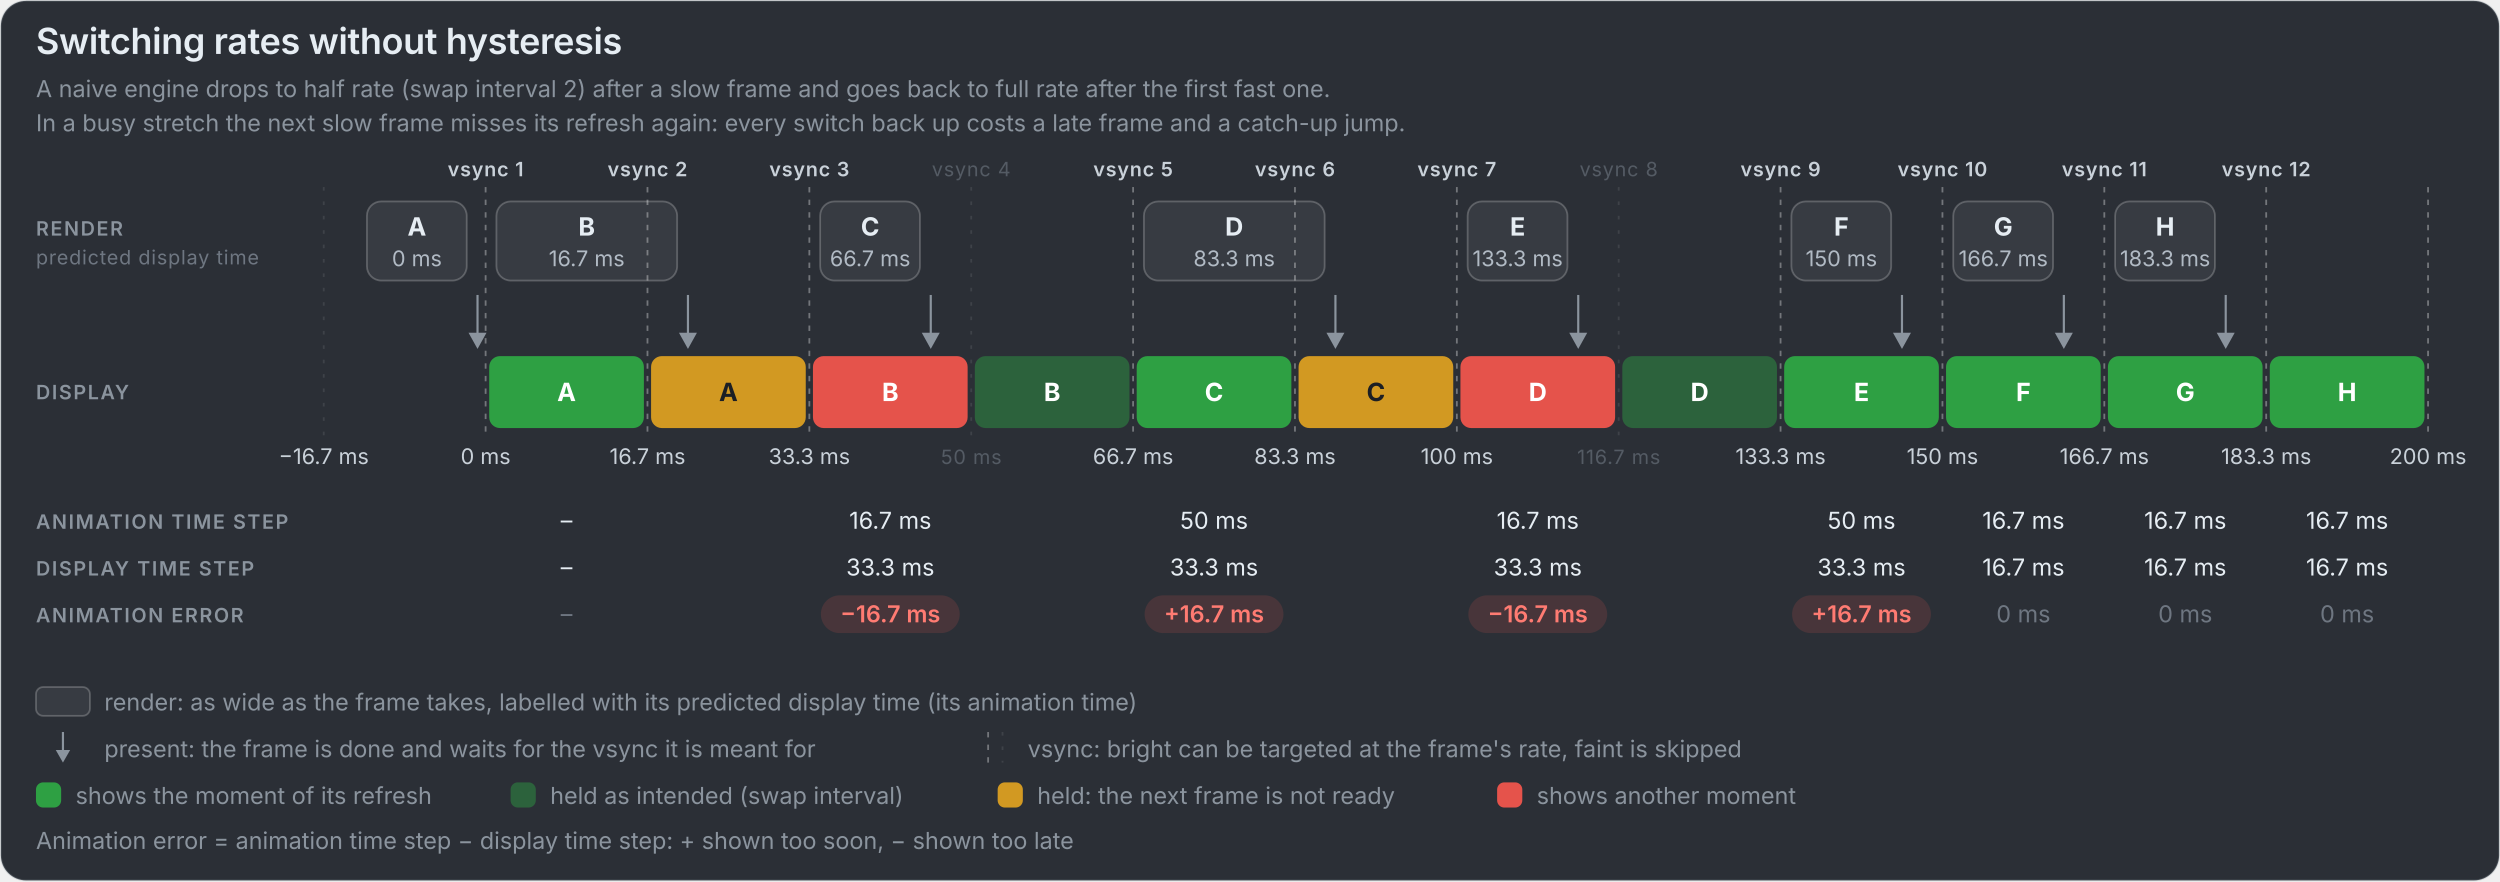
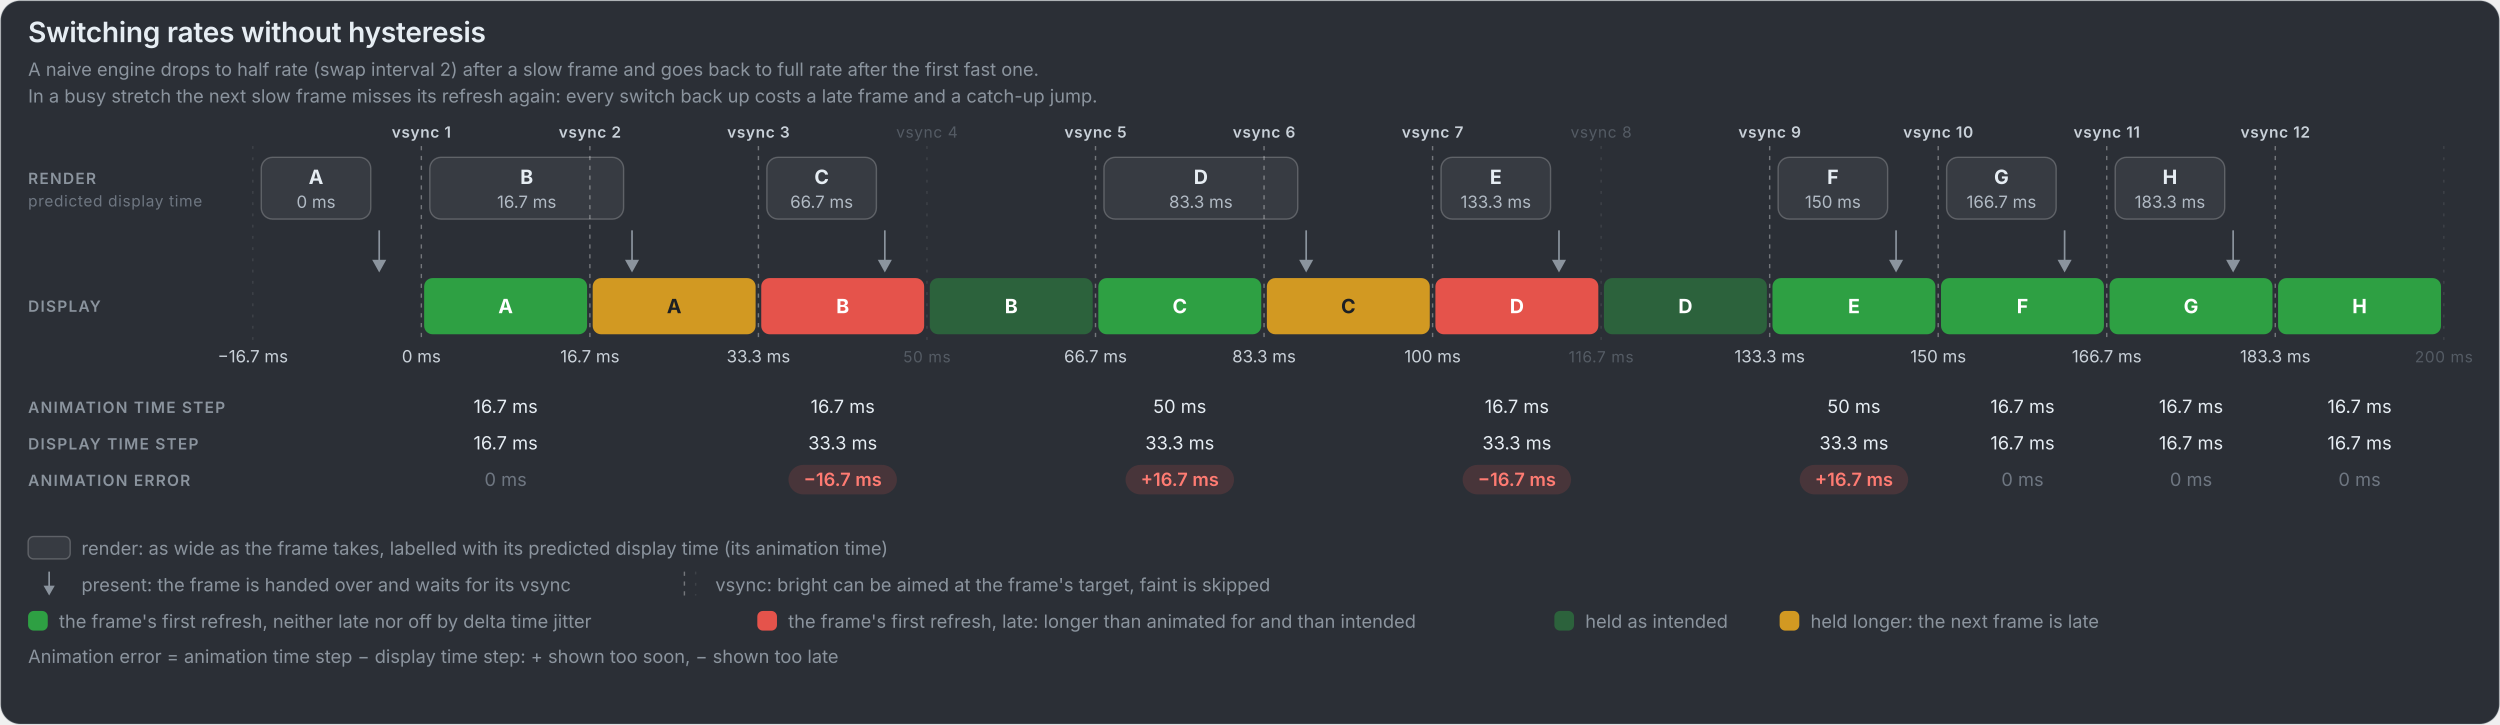
- <svg xmlns="http://www.w3.org/2000/svg" width="1390" height="490" viewBox="0 0 1390 490" role="img" aria-label="Switching rates without hysteresis">
+ <svg xmlns="http://www.w3.org/2000/svg" width="1780" height="516" viewBox="0 0 1780 516" role="img" aria-label="Switching rates without hysteresis">
  <style>
  text { font-family: "Segoe UI Variable Text", "Segoe UI", Inter, system-ui, -apple-system, "Helvetica Neue", Arial, sans-serif;
         font-size: 13px; fill: #e6edf3; font-variant-numeric: tabular-nums; }
  .card { fill: #1f242b; fill-opacity: 0.94; stroke: #8b949e; stroke-opacity: 0.25; stroke-width: 1; }
  .title { font-size: 20px; font-weight: 600; letter-spacing: -0.01em; }
  .sub { fill: #8b949e; }
  .label { font-size: 11px; font-weight: 600; letter-spacing: 0.08em; fill: #8b949e; }
  .vsync-n { font-size: 11px; fill: #6e7681; letter-spacing: 0.04em; }
  .axis { font-size: 12px; fill: #c9d1d9; }
  .vsync { stroke: #ffffff; stroke-opacity: 0.34; stroke-width: 1; stroke-dasharray: 3 4; }
  .vsync-skip { stroke: #ffffff; stroke-opacity: 0.09; stroke-width: 1; stroke-dasharray: 2 6; }
  .vsync-target { font-size: 11px; font-weight: 600; fill: #c9d1d9; letter-spacing: 0.04em; }
  .vsync-n-skip { font-size: 11px; fill: #545b64; letter-spacing: 0.04em; }
  .box { fill: #ffffff; fill-opacity: 0.06; stroke: #ffffff; stroke-opacity: 0.22; stroke-width: 1; }
  .frame { font-size: 14px; font-weight: 700; }
  .box-time { fill: #b1bac4; font-size: 12px; }
  .arrow { stroke: #8b949e; stroke-width: 1.2; }
  .arrowhead { fill: #8b949e; }
  .ok { fill: #2ea043; }
  .hold { fill: #2ea043; fill-opacity: 0.45; }
  .again { fill: #d29922; }
  .off { fill: #e5534b; }
+   .off-jitter { fill: #e3b341; }
  .cell-text { font-size: 14px; font-weight: 700; fill: #ffffff; }
  .dark-text { fill: #1c1f24; }
  .zero { fill: #6e7681; }
  .err { fill: #ff7b72; font-weight: 600; }
  .err-pill { fill: #e5534b; fill-opacity: 0.16; }
+   .err-jitter { fill: #e3b341; font-weight: 600; }
+   .err-pill-jitter { fill: #e3b341; fill-opacity: 0.16; }
  .neutral { fill: #3d444d; }
  .lane { font-size: 15px; font-weight: 600; }
  .same { fill: #7ee787; font-weight: 600; }
+ 
+   .tile { fill: #ffffff; fill-opacity: 0.05; stroke: #ffffff; stroke-opacity: 0.12; stroke-width: 1; }
+   .tile-value { font-size: 20px; font-weight: 600; }
+   .grid { stroke: #ffffff; stroke-opacity: 0.1; stroke-width: 1; }
+   .zero-line { stroke: #ffffff; stroke-opacity: 0.45; stroke-width: 1; }
+   .bar { fill: #e5534b; }
+   .display-line { stroke: #2ea043; stroke-width: 2; fill: none; }
+   .step-line { stroke: #58a6ff; stroke-width: 1.2; fill: none; stroke-linejoin: round; }
+   .strip-a { fill: #6e7681; }
+   .strip-b { fill: #adbac7; }
+   .average-line { stroke: #d29922; stroke-width: 1.5; stroke-dasharray: 6 4; }
+   .average-text { fill: #d29922; font-size: 12px; }
+ 
+   .band { fill: #ffffff; fill-opacity: 0.06; }
+   .error-refresh { stroke: #d29922; stroke-opacity: 0.8; stroke-width: 1; stroke-dasharray: 3 4; }
+   .error-refresh-text { font-size: 11px; fill: #d29922; letter-spacing: 0.04em; }
+   .held { stroke: #2ea043; stroke-width: 2.5; fill: none; }
+   .held-late { stroke: #e5534b; stroke-width: 2.5; fill: none; }
+   .bar-range { fill: #e5534b; fill-opacity: 0.3; }
+   .static-band { fill: #a371f7; fill-opacity: 0.14; }
+   .static-text { font-size: 11px; fill: #a371f7; letter-spacing: 0.04em; }
+   .strip-static-a { fill: #a371f7; fill-opacity: 0.55; }
+   .strip-static-b { fill: #a371f7; fill-opacity: 0.85; }
+   .held-older { stroke: #db61a2; stroke-width: 2.5; fill: none; }
+   .held-dropped { stroke: #f0883e; stroke-width: 2.5; fill: none; }
+   .held-unknown { stroke: #768390; stroke-width: 2.5; stroke-dasharray: 4 3; fill: none; }
+   .held-range-older { fill: #db61a2; fill-opacity: 0.3; }
+   .held-range-dropped { fill: #f0883e; fill-opacity: 0.3; }
+   .held-range-unknown { fill: #768390; fill-opacity: 0.3; }
+   .held-fill-older { fill: #db61a2; }
+   .held-fill-dropped { fill: #f0883e; }
+   .held-fill-unknown { fill: #768390; }
+   .strip-older { fill: #db61a2; }
+   .strip-dropped { fill: #f0883e; }
+   .key-pink { fill: #db61a2; }
+   .key-orange { fill: #f0883e; }
+   .key-unknown { fill: #768390; }
+   .key-faint { fill: #ffffff; fill-opacity: 0.3; }
+   .key-amber { fill: #d29922; }
+   .key-green { fill: #2ea043; }
+   .key-red { fill: #e5534b; }
+   .key-blue { fill: #58a6ff; }
+   .key-blue-faint { fill: #58a6ff; fill-opacity: 0.45; }
+   .key-violet-a { fill: #a371f7; fill-opacity: 0.55; }
+   .key-violet-b { fill: #a371f7; fill-opacity: 0.85; }
+   .key-grey { fill: #3d444d; }
+   .held-fill { fill: #2ea043; }
+   .held-fill-late { fill: #e5534b; }
+   .held-range { fill: #2ea043; fill-opacity: 0.3; }
+   .held-range-late { fill: #e5534b; fill-opacity: 0.3; }
+   .riser { stroke: #ffffff; stroke-opacity: 0.3; stroke-width: 1; fill: none; }
+   .late-line { stroke: #e5534b; stroke-width: 1.5; fill: none; stroke-linejoin: round; }
+   .late-line-adapted { stroke: #d29922; stroke-width: 1.5; fill: none; stroke-linejoin: round; }
+   .late-line-none { stroke: #2ea043; stroke-width: 1.5; fill: none; stroke-linejoin: round; }
+   .frametime { stroke: #58a6ff; stroke-width: 2.5; fill: none; }
+   .frametime-range { fill: #58a6ff; fill-opacity: 0.3; }
+   .step-range { fill: #58a6ff; fill-opacity: 0.25; }
+   .frametime-fill { fill: #58a6ff; }
+   .cpu-busy { fill: #58a6ff; fill-opacity: 0.22; }
+   .strip-late { fill: #e5534b; }
+   .bar-jitter { fill: #e3b341; }
+   .bar-range-jitter { fill: #e3b341; fill-opacity: 0.3; }
+   .strip-jitter { fill: #e3b341; }
+   .key-jitter { fill: #e3b341; }
+   .hist-bar { fill: #58a6ff; }
+   .curve { stroke: #58a6ff; stroke-width: 2; fill: none; stroke-linejoin: round; }
+   .clip-mark { fill: #e5534b; }
+   .clip-text { font-size: 11px; fill: #e6edf3; }
+   .warn { fill: #d29922; }
+   .event-track { fill: #ffffff; fill-opacity: 0.05; }
+   .event-dropped { fill: #f0883e; }
+   .event-older { fill: #db61a2; }
+   .event-torn { fill: #39c5cf; }
+   .event-gap { fill: #768390; }
+   .event-undecoded { fill: #545d68; }
+   .key-cyan { fill: #39c5cf; }
+   .key-undecoded { fill: #545d68; }
+   .ref-target { stroke: #adbac7; stroke-width: 1.5; stroke-dasharray: 5 4; fill: none; }
+   .ref-preferred { stroke: #d29922; stroke-width: 1.5; stroke-dasharray: 5 4; fill: none; }
+   .key-light { fill: #adbac7; }
</style>
-   <rect class="card" x="0.5" y="0.5" width="1389" height="489" rx="14" />
+   <rect class="card" x="0.5" y="0.5" width="1779" height="515" rx="14" />
  <text x="20.0" y="30.0" text-anchor="start" class="title">Switching rates without hysteresis</text>
  <text x="20.0" y="54.0" text-anchor="start" class="sub">A naive engine drops to half rate (swap interval 2) after a slow frame and goes back to full rate after the first fast one.</text>
  <text x="20.0" y="73.0" text-anchor="start" class="sub">In a busy stretch the next slow frame misses its refresh again: every switch back up costs a late frame and a catch-up jump.</text>
-   <line class="vsync-skip" x1="180.0" y1="104" x2="180.0" y2="243" />
-   <text x="180.0" y="258.0" text-anchor="middle" class="axis">−16.7 ms</text>
-   <line class="vsync" x1="270.0" y1="104" x2="270.0" y2="243" />
-   <text x="270.0" y="258.0" text-anchor="middle" class="axis">0 ms</text>
-   <text x="270.0" y="98.0" text-anchor="middle" class="vsync-target">vsync 1</text>
-   <line class="vsync" x1="360.0" y1="104" x2="360.0" y2="243" />
-   <text x="360.0" y="258.0" text-anchor="middle" class="axis">16.7 ms</text>
-   <text x="360.0" y="98.0" text-anchor="middle" class="vsync-target">vsync 2</text>
-   <line class="vsync" x1="450.0" y1="104" x2="450.0" y2="243" />
-   <text x="450.0" y="258.0" text-anchor="middle" class="axis">33.3 ms</text>
-   <text x="450.0" y="98.0" text-anchor="middle" class="vsync-target">vsync 3</text>
-   <line class="vsync-skip" x1="540.0" y1="104" x2="540.0" y2="243" />
-   <text x="540.0" y="258.0" text-anchor="middle" class="vsync-n-skip">50 ms</text>
-   <text x="540.0" y="98.0" text-anchor="middle" class="vsync-n-skip">vsync 4</text>
-   <line class="vsync" x1="630.0" y1="104" x2="630.0" y2="243" />
-   <text x="630.0" y="258.0" text-anchor="middle" class="axis">66.7 ms</text>
-   <text x="630.0" y="98.0" text-anchor="middle" class="vsync-target">vsync 5</text>
-   <line class="vsync" x1="720.0" y1="104" x2="720.0" y2="243" />
-   <text x="720.0" y="258.0" text-anchor="middle" class="axis">83.3 ms</text>
-   <text x="720.0" y="98.0" text-anchor="middle" class="vsync-target">vsync 6</text>
-   <line class="vsync" x1="810.0" y1="104" x2="810.0" y2="243" />
-   <text x="810.0" y="258.0" text-anchor="middle" class="axis">100 ms</text>
-   <text x="810.0" y="98.0" text-anchor="middle" class="vsync-target">vsync 7</text>
-   <line class="vsync-skip" x1="900.0" y1="104" x2="900.0" y2="243" />
-   <text x="900.0" y="258.0" text-anchor="middle" class="vsync-n-skip">116.7 ms</text>
-   <text x="900.0" y="98.0" text-anchor="middle" class="vsync-n-skip">vsync 8</text>
-   <line class="vsync" x1="990.0" y1="104" x2="990.0" y2="243" />
-   <text x="990.0" y="258.0" text-anchor="middle" class="axis">133.3 ms</text>
-   <text x="990.0" y="98.0" text-anchor="middle" class="vsync-target">vsync 9</text>
-   <line class="vsync" x1="1080.0" y1="104" x2="1080.0" y2="243" />
-   <text x="1080.0" y="258.0" text-anchor="middle" class="axis">150 ms</text>
-   <text x="1080.0" y="98.0" text-anchor="middle" class="vsync-target">vsync 10</text>
-   <line class="vsync" x1="1170.0" y1="104" x2="1170.0" y2="243" />
-   <text x="1170.0" y="258.0" text-anchor="middle" class="axis">166.7 ms</text>
-   <text x="1170.0" y="98.0" text-anchor="middle" class="vsync-target">vsync 11</text>
-   <line class="vsync" x1="1260.0" y1="104" x2="1260.0" y2="243" />
-   <text x="1260.0" y="258.0" text-anchor="middle" class="axis">183.3 ms</text>
-   <text x="1260.0" y="98.0" text-anchor="middle" class="vsync-target">vsync 12</text>
-   <line class="vsync" x1="1350.0" y1="104" x2="1350.0" y2="243" />
-   <text x="1350.0" y="258.0" text-anchor="middle" class="axis">200 ms</text>
-   <text x="20.0" y="131.0" text-anchor="start" class="label">RENDER</text>
-   <text x="20.0" y="147.0" text-anchor="start" class="vsync-n">predicted display time</text>
-   <text x="20.0" y="222.0" text-anchor="start" class="label">DISPLAY</text>
-   <text x="20.0" y="294.0" text-anchor="start" class="label">ANIMATION TIME STEP</text>
-   <text x="20.0" y="320.0" text-anchor="start" class="label">DISPLAY TIME STEP</text>
-   <text x="20.0" y="346.0" text-anchor="start" class="label">ANIMATION ERROR</text>
-   <rect class="box" x="204.0" y="112" width="55.5" height="44" rx="8" />
-   <text x="231.8" y="131.0" text-anchor="middle" class="frame">A</text>
-   <text x="231.8" y="148.0" text-anchor="middle" class="box-time">0 ms</text>
-   <line class="arrow" x1="265.5" y1="164" x2="265.5" y2="186" />
-   <path class="arrowhead" d="M260.5,185 L270.5,185 L265.5,194 z" />
-   <rect class="box" x="276.0" y="112" width="100.5" height="44" rx="8" />
-   <text x="326.2" y="131.0" text-anchor="middle" class="frame">B</text>
-   <text x="326.2" y="148.0" text-anchor="middle" class="box-time">16.7 ms</text>
-   <line class="arrow" x1="382.5" y1="164" x2="382.5" y2="186" />
-   <path class="arrowhead" d="M377.5,185 L387.5,185 L382.5,194 z" />
-   <rect class="box" x="456.0" y="112" width="55.5" height="44" rx="8" />
-   <text x="483.8" y="131.0" text-anchor="middle" class="frame">C</text>
-   <text x="483.8" y="148.0" text-anchor="middle" class="box-time">66.7 ms</text>
-   <line class="arrow" x1="517.5" y1="164" x2="517.5" y2="186" />
-   <path class="arrowhead" d="M512.5,185 L522.5,185 L517.5,194 z" />
-   <rect class="box" x="636.0" y="112" width="100.5" height="44" rx="8" />
-   <text x="686.2" y="131.0" text-anchor="middle" class="frame">D</text>
-   <text x="686.2" y="148.0" text-anchor="middle" class="box-time">83.3 ms</text>
-   <line class="arrow" x1="742.5" y1="164" x2="742.5" y2="186" />
-   <path class="arrowhead" d="M737.5,185 L747.5,185 L742.5,194 z" />
-   <rect class="box" x="816.0" y="112" width="55.5" height="44" rx="8" />
-   <text x="843.8" y="131.0" text-anchor="middle" class="frame">E</text>
-   <text x="843.8" y="148.0" text-anchor="middle" class="box-time">133.3 ms</text>
-   <line class="arrow" x1="877.5" y1="164" x2="877.5" y2="186" />
-   <path class="arrowhead" d="M872.5,185 L882.5,185 L877.5,194 z" />
-   <rect class="box" x="996.0" y="112" width="55.5" height="44" rx="8" />
-   <text x="1023.8" y="131.0" text-anchor="middle" class="frame">F</text>
-   <text x="1023.8" y="148.0" text-anchor="middle" class="box-time">150 ms</text>
-   <line class="arrow" x1="1057.5" y1="164" x2="1057.5" y2="186" />
-   <path class="arrowhead" d="M1052.5,185 L1062.5,185 L1057.5,194 z" />
-   <rect class="box" x="1086.0" y="112" width="55.5" height="44" rx="8" />
-   <text x="1113.8" y="131.0" text-anchor="middle" class="frame">G</text>
-   <text x="1113.8" y="148.0" text-anchor="middle" class="box-time">166.7 ms</text>
-   <line class="arrow" x1="1147.5" y1="164" x2="1147.5" y2="186" />
-   <path class="arrowhead" d="M1142.5,185 L1152.5,185 L1147.5,194 z" />
-   <rect class="box" x="1176.0" y="112" width="55.5" height="44" rx="8" />
-   <text x="1203.8" y="131.0" text-anchor="middle" class="frame">H</text>
-   <text x="1203.8" y="148.0" text-anchor="middle" class="box-time">183.3 ms</text>
-   <line class="arrow" x1="1237.5" y1="164" x2="1237.5" y2="186" />
-   <path class="arrowhead" d="M1232.5,185 L1242.5,185 L1237.5,194 z" />
-   <rect class="ok" x="272.0" y="198" width="86.0" height="40" rx="6" />
-   <text x="315.0" y="223.0" text-anchor="middle" class="cell-text">A</text>
-   <text x="315.0" y="294.0" text-anchor="middle">–</text>
-   <text x="315.0" y="320.0" text-anchor="middle">–</text>
-   <text x="315.0" y="346.0" text-anchor="middle" class="zero">–</text>
-   <rect class="again" x="362.0" y="198" width="86.0" height="40" rx="6" />
-   <text x="405.0" y="223.0" text-anchor="middle" class="cell-text dark-text">A</text>
-   <rect class="off" x="452.0" y="198" width="86.0" height="40" rx="6" />
-   <text x="495.0" y="223.0" text-anchor="middle" class="cell-text">B</text>
-   <text x="495.0" y="294.0" text-anchor="middle">16.7 ms</text>
-   <text x="495.0" y="320.0" text-anchor="middle">33.3 ms</text>
-   <rect class="err-pill" x="456.4" y="331" width="77.2" height="21" rx="10.5" />
-   <text x="495.0" y="346.0" text-anchor="middle" class="err">−16.7 ms</text>
-   <rect class="hold" x="542.0" y="198" width="86.0" height="40" rx="6" />
-   <text x="585.0" y="223.0" text-anchor="middle" class="cell-text">B</text>
-   <rect class="ok" x="632.0" y="198" width="86.0" height="40" rx="6" />
-   <text x="675.0" y="223.0" text-anchor="middle" class="cell-text">C</text>
-   <text x="675.0" y="294.0" text-anchor="middle">50 ms</text>
-   <text x="675.0" y="320.0" text-anchor="middle">33.3 ms</text>
-   <rect class="err-pill" x="636.4" y="331" width="77.2" height="21" rx="10.5" />
-   <text x="675.0" y="346.0" text-anchor="middle" class="err">+16.7 ms</text>
-   <rect class="again" x="722.0" y="198" width="86.0" height="40" rx="6" />
-   <text x="765.0" y="223.0" text-anchor="middle" class="cell-text dark-text">C</text>
-   <rect class="off" x="812.0" y="198" width="86.0" height="40" rx="6" />
-   <text x="855.0" y="223.0" text-anchor="middle" class="cell-text">D</text>
-   <text x="855.0" y="294.0" text-anchor="middle">16.7 ms</text>
-   <text x="855.0" y="320.0" text-anchor="middle">33.3 ms</text>
-   <rect class="err-pill" x="816.4" y="331" width="77.2" height="21" rx="10.5" />
-   <text x="855.0" y="346.0" text-anchor="middle" class="err">−16.7 ms</text>
-   <rect class="hold" x="902.0" y="198" width="86.0" height="40" rx="6" />
-   <text x="945.0" y="223.0" text-anchor="middle" class="cell-text">D</text>
-   <rect class="ok" x="992.0" y="198" width="86.0" height="40" rx="6" />
-   <text x="1035.0" y="223.0" text-anchor="middle" class="cell-text">E</text>
-   <text x="1035.0" y="294.0" text-anchor="middle">50 ms</text>
-   <text x="1035.0" y="320.0" text-anchor="middle">33.3 ms</text>
-   <rect class="err-pill" x="996.4" y="331" width="77.2" height="21" rx="10.5" />
-   <text x="1035.0" y="346.0" text-anchor="middle" class="err">+16.7 ms</text>
-   <rect class="ok" x="1082.0" y="198" width="86.0" height="40" rx="6" />
-   <text x="1125.0" y="223.0" text-anchor="middle" class="cell-text">F</text>
-   <text x="1125.0" y="294.0" text-anchor="middle">16.7 ms</text>
-   <text x="1125.0" y="320.0" text-anchor="middle">16.7 ms</text>
-   <text x="1125.0" y="346.0" text-anchor="middle" class="zero">0 ms</text>
-   <rect class="ok" x="1172.0" y="198" width="86.0" height="40" rx="6" />
-   <text x="1215.0" y="223.0" text-anchor="middle" class="cell-text">G</text>
-   <text x="1215.0" y="294.0" text-anchor="middle">16.7 ms</text>
-   <text x="1215.0" y="320.0" text-anchor="middle">16.7 ms</text>
-   <text x="1215.0" y="346.0" text-anchor="middle" class="zero">0 ms</text>
-   <rect class="ok" x="1262.0" y="198" width="86.0" height="40" rx="6" />
-   <text x="1305.0" y="223.0" text-anchor="middle" class="cell-text">H</text>
-   <text x="1305.0" y="294.0" text-anchor="middle">16.7 ms</text>
-   <text x="1305.0" y="320.0" text-anchor="middle">16.7 ms</text>
-   <text x="1305.0" y="346.0" text-anchor="middle" class="zero">0 ms</text>
-   <rect class="box" x="20" y="382" width="30" height="16" rx="4" />
-   <text x="58.0" y="395.0" text-anchor="start" class="sub">render: as wide as the frame takes, labelled with its predicted display time (its animation time)</text>
-   <line class="arrow" x1="35.0" y1="407" x2="35.0" y2="418" />
-   <path class="arrowhead" d="M31.0,417 L39.0,417 L35.0,424 z" />
-   <text x="58.0" y="421.0" text-anchor="start" class="sub">present: the frame is done and waits for the vsync it is meant for</text>
-   <line class="vsync" x1="549.4" y1="407" x2="549.4" y2="424" />
-   <line class="vsync-skip" x1="557.4" y1="407" x2="557.4" y2="424" />
-   <text x="571.4" y="421.0" text-anchor="start" class="sub">vsync: bright can be targeted at the frame's rate, faint is skipped</text>
-   <rect class="ok" x="20.0" y="435" width="14" height="14" rx="4" />
-   <text x="42.0" y="447.0" text-anchor="start" class="sub">shows the moment of its refresh</text>
-   <rect class="hold" x="283.9" y="435" width="14" height="14" rx="4" />
-   <text x="305.9" y="447.0" text-anchor="start" class="sub">held as intended (swap interval)</text>
-   <rect class="again" x="554.7" y="435" width="14" height="14" rx="4" />
-   <text x="576.7" y="447.0" text-anchor="start" class="sub">held: the next frame is not ready</text>
-   <rect class="off" x="832.4" y="435" width="14" height="14" rx="4" />
-   <text x="854.4" y="447.0" text-anchor="start" class="sub">shows another moment</text>
-   <text x="20.0" y="472.0" text-anchor="start" class="sub">Animation error = animation time step − display time step: + shown too soon, − shown too late</text>
+   <g transform="translate(0 0)">
+     <line class="vsync-skip" x1="180.0" y1="104" x2="180.0" y2="243.0" />
+     <text x="180.0" y="258.0" text-anchor="middle" class="axis">−16.7 ms</text>
+     <line class="vsync" x1="300.0" y1="104" x2="300.0" y2="243.0" />
+     <text x="300.0" y="258.0" text-anchor="middle" class="axis">0 ms</text>
+     <text x="300.0" y="98.0" text-anchor="middle" class="vsync-target">vsync 1</text>
+     <line class="vsync" x1="420.0" y1="104" x2="420.0" y2="243.0" />
+     <text x="420.0" y="258.0" text-anchor="middle" class="axis">16.7 ms</text>
+     <text x="420.0" y="98.0" text-anchor="middle" class="vsync-target">vsync 2</text>
+     <line class="vsync" x1="540.0" y1="104" x2="540.0" y2="243.0" />
+     <text x="540.0" y="258.0" text-anchor="middle" class="axis">33.3 ms</text>
+     <text x="540.0" y="98.0" text-anchor="middle" class="vsync-target">vsync 3</text>
+     <line class="vsync-skip" x1="660.0" y1="104" x2="660.0" y2="243.0" />
+     <text x="660.0" y="258.0" text-anchor="middle" class="vsync-n-skip">50 ms</text>
+     <text x="660.0" y="98.0" text-anchor="middle" class="vsync-n-skip">vsync 4</text>
+     <line class="vsync" x1="780.0" y1="104" x2="780.0" y2="243.0" />
+     <text x="780.0" y="258.0" text-anchor="middle" class="axis">66.7 ms</text>
+     <text x="780.0" y="98.0" text-anchor="middle" class="vsync-target">vsync 5</text>
+     <line class="vsync" x1="900.0" y1="104" x2="900.0" y2="243.0" />
+     <text x="900.0" y="258.0" text-anchor="middle" class="axis">83.3 ms</text>
+     <text x="900.0" y="98.0" text-anchor="middle" class="vsync-target">vsync 6</text>
+     <line class="vsync" x1="1020.0" y1="104" x2="1020.0" y2="243.0" />
+     <text x="1020.0" y="258.0" text-anchor="middle" class="axis">100 ms</text>
+     <text x="1020.0" y="98.0" text-anchor="middle" class="vsync-target">vsync 7</text>
+     <line class="vsync-skip" x1="1140.0" y1="104" x2="1140.0" y2="243.0" />
+     <text x="1140.0" y="258.0" text-anchor="middle" class="vsync-n-skip">116.7 ms</text>
+     <text x="1140.0" y="98.0" text-anchor="middle" class="vsync-n-skip">vsync 8</text>
+     <line class="vsync" x1="1260.0" y1="104" x2="1260.0" y2="243.0" />
+     <text x="1260.0" y="258.0" text-anchor="middle" class="axis">133.3 ms</text>
+     <text x="1260.0" y="98.0" text-anchor="middle" class="vsync-target">vsync 9</text>
+     <line class="vsync" x1="1380.0" y1="104" x2="1380.0" y2="243.0" />
+     <text x="1380.0" y="258.0" text-anchor="middle" class="axis">150 ms</text>
+     <text x="1380.0" y="98.0" text-anchor="middle" class="vsync-target">vsync 10</text>
+     <line class="vsync" x1="1500.0" y1="104" x2="1500.0" y2="243.0" />
+     <text x="1500.0" y="258.0" text-anchor="middle" class="axis">166.7 ms</text>
+     <text x="1500.0" y="98.0" text-anchor="middle" class="vsync-target">vsync 11</text>
+     <line class="vsync" x1="1620.0" y1="104" x2="1620.0" y2="243.0" />
+     <text x="1620.0" y="258.0" text-anchor="middle" class="axis">183.3 ms</text>
+     <text x="1620.0" y="98.0" text-anchor="middle" class="vsync-target">vsync 12</text>
+     <line class="vsync-skip" x1="1740.0" y1="104" x2="1740.0" y2="243.0" />
+     <text x="1740.0" y="258.0" text-anchor="middle" class="vsync-n-skip">200 ms</text>
+     <text x="20.0" y="131.0" text-anchor="start" class="label">RENDER</text>
+     <text x="20.0" y="147.0" text-anchor="start" class="vsync-n">predicted display time</text>
+     <text x="20.0" y="222.0" text-anchor="start" class="label">DISPLAY</text>
+     <text x="20.0" y="294.0" text-anchor="start" class="label">ANIMATION TIME STEP</text>
+     <text x="20.0" y="320.0" text-anchor="start" class="label">DISPLAY TIME STEP</text>
+     <text x="20.0" y="346.0" text-anchor="start" class="label">ANIMATION ERROR</text>
+     <rect class="box" x="186.0" y="112.0" width="78.0" height="44" rx="8" />
+     <text x="225.0" y="131.0" text-anchor="middle" class="frame">A</text>
+     <text x="225.0" y="148.0" text-anchor="middle" class="box-time">0 ms</text>
+     <line class="arrow" x1="270.0" y1="164.0" x2="270.0" y2="186.0" />
+     <path class="arrowhead" d="M265.0,185.0 L275.0,185.0 L270.0,194.0 z" />
+     <rect class="box" x="306.0" y="112.0" width="138.0" height="44" rx="8" />
+     <text x="375.0" y="131.0" text-anchor="middle" class="frame">B</text>
+     <text x="375.0" y="148.0" text-anchor="middle" class="box-time">16.7 ms</text>
+     <line class="arrow" x1="450.0" y1="164.0" x2="450.0" y2="186.0" />
+     <path class="arrowhead" d="M445.0,185.0 L455.0,185.0 L450.0,194.0 z" />
+     <rect class="box" x="546.0" y="112.0" width="78.0" height="44" rx="8" />
+     <text x="585.0" y="131.0" text-anchor="middle" class="frame">C</text>
+     <text x="585.0" y="148.0" text-anchor="middle" class="box-time">66.7 ms</text>
+     <line class="arrow" x1="630.0" y1="164.0" x2="630.0" y2="186.0" />
+     <path class="arrowhead" d="M625.0,185.0 L635.0,185.0 L630.0,194.0 z" />
+     <rect class="box" x="786.0" y="112.0" width="138.0" height="44" rx="8" />
+     <text x="855.0" y="131.0" text-anchor="middle" class="frame">D</text>
+     <text x="855.0" y="148.0" text-anchor="middle" class="box-time">83.3 ms</text>
+     <line class="arrow" x1="930.0" y1="164.0" x2="930.0" y2="186.0" />
+     <path class="arrowhead" d="M925.0,185.0 L935.0,185.0 L930.0,194.0 z" />
+     <rect class="box" x="1026.0" y="112.0" width="78.0" height="44" rx="8" />
+     <text x="1065.0" y="131.0" text-anchor="middle" class="frame">E</text>
+     <text x="1065.0" y="148.0" text-anchor="middle" class="box-time">133.3 ms</text>
+     <line class="arrow" x1="1110.0" y1="164.0" x2="1110.0" y2="186.0" />
+     <path class="arrowhead" d="M1105.0,185.0 L1115.0,185.0 L1110.0,194.0 z" />
+     <rect class="box" x="1266.0" y="112.0" width="78.0" height="44" rx="8" />
+     <text x="1305.0" y="131.0" text-anchor="middle" class="frame">F</text>
+     <text x="1305.0" y="148.0" text-anchor="middle" class="box-time">150 ms</text>
+     <line class="arrow" x1="1350.0" y1="164.0" x2="1350.0" y2="186.0" />
+     <path class="arrowhead" d="M1345.0,185.0 L1355.0,185.0 L1350.0,194.0 z" />
+     <rect class="box" x="1386.0" y="112.0" width="78.0" height="44" rx="8" />
+     <text x="1425.0" y="131.0" text-anchor="middle" class="frame">G</text>
+     <text x="1425.0" y="148.0" text-anchor="middle" class="box-time">166.7 ms</text>
+     <line class="arrow" x1="1470.0" y1="164.0" x2="1470.0" y2="186.0" />
+     <path class="arrowhead" d="M1465.0,185.0 L1475.0,185.0 L1470.0,194.0 z" />
+     <rect class="box" x="1506.0" y="112.0" width="78.0" height="44" rx="8" />
+     <text x="1545.0" y="131.0" text-anchor="middle" class="frame">H</text>
+     <text x="1545.0" y="148.0" text-anchor="middle" class="box-time">183.3 ms</text>
+     <line class="arrow" x1="1590.0" y1="164.0" x2="1590.0" y2="186.0" />
+     <path class="arrowhead" d="M1585.0,185.0 L1595.0,185.0 L1590.0,194.0 z" />
+     <rect class="ok" x="302.0" y="198.0" width="116.0" height="40" rx="6" />
+     <text x="360.0" y="223.0" text-anchor="middle" class="cell-text">A</text>
+     <rect class="again" x="422.0" y="198.0" width="116.0" height="40" rx="6" />
+     <text x="480.0" y="223.0" text-anchor="middle" class="cell-text dark-text">A</text>
+     <text x="360.0" y="294.0" text-anchor="middle">16.7 ms</text>
+     <text x="360.0" y="320.0" text-anchor="middle">16.7 ms</text>
+     <text x="360.0" y="346.0" text-anchor="middle" class="zero">0 ms</text>
+     <rect class="off" x="542.0" y="198.0" width="116.0" height="40" rx="6" />
+     <text x="600.0" y="223.0" text-anchor="middle" class="cell-text">B</text>
+     <rect class="hold" x="662.0" y="198.0" width="116.0" height="40" rx="6" />
+     <text x="720.0" y="223.0" text-anchor="middle" class="cell-text">B</text>
+     <text x="600.0" y="294.0" text-anchor="middle">16.7 ms</text>
+     <text x="600.0" y="320.0" text-anchor="middle">33.3 ms</text>
+     <rect class="err-pill" x="561.4" y="331.0" width="77.2" height="21" rx="10.5" />
+     <text x="600.0" y="346.0" text-anchor="middle" class="err">−16.7 ms</text>
+     <rect class="ok" x="782.0" y="198.0" width="116.0" height="40" rx="6" />
+     <text x="840.0" y="223.0" text-anchor="middle" class="cell-text">C</text>
+     <rect class="again" x="902.0" y="198.0" width="116.0" height="40" rx="6" />
+     <text x="960.0" y="223.0" text-anchor="middle" class="cell-text dark-text">C</text>
+     <text x="840.0" y="294.0" text-anchor="middle">50 ms</text>
+     <text x="840.0" y="320.0" text-anchor="middle">33.3 ms</text>
+     <rect class="err-pill" x="801.4" y="331.0" width="77.2" height="21" rx="10.5" />
+     <text x="840.0" y="346.0" text-anchor="middle" class="err">+16.7 ms</text>
+     <rect class="off" x="1022.0" y="198.0" width="116.0" height="40" rx="6" />
+     <text x="1080.0" y="223.0" text-anchor="middle" class="cell-text">D</text>
+     <rect class="hold" x="1142.0" y="198.0" width="116.0" height="40" rx="6" />
+     <text x="1200.0" y="223.0" text-anchor="middle" class="cell-text">D</text>
+     <text x="1080.0" y="294.0" text-anchor="middle">16.7 ms</text>
+     <text x="1080.0" y="320.0" text-anchor="middle">33.3 ms</text>
+     <rect class="err-pill" x="1041.4" y="331.0" width="77.2" height="21" rx="10.5" />
+     <text x="1080.0" y="346.0" text-anchor="middle" class="err">−16.7 ms</text>
+     <rect class="ok" x="1262.0" y="198.0" width="116.0" height="40" rx="6" />
+     <text x="1320.0" y="223.0" text-anchor="middle" class="cell-text">E</text>
+     <text x="1320.0" y="294.0" text-anchor="middle">50 ms</text>
+     <text x="1320.0" y="320.0" text-anchor="middle">33.3 ms</text>
+     <rect class="err-pill" x="1281.4" y="331.0" width="77.2" height="21" rx="10.5" />
+     <text x="1320.0" y="346.0" text-anchor="middle" class="err">+16.7 ms</text>
+     <rect class="ok" x="1382.0" y="198.0" width="116.0" height="40" rx="6" />
+     <text x="1440.0" y="223.0" text-anchor="middle" class="cell-text">F</text>
+     <text x="1440.0" y="294.0" text-anchor="middle">16.7 ms</text>
+     <text x="1440.0" y="320.0" text-anchor="middle">16.7 ms</text>
+     <text x="1440.0" y="346.0" text-anchor="middle" class="zero">0 ms</text>
+     <rect class="ok" x="1502.0" y="198.0" width="116.0" height="40" rx="6" />
+     <text x="1560.0" y="223.0" text-anchor="middle" class="cell-text">G</text>
+     <text x="1560.0" y="294.0" text-anchor="middle">16.7 ms</text>
+     <text x="1560.0" y="320.0" text-anchor="middle">16.7 ms</text>
+     <text x="1560.0" y="346.0" text-anchor="middle" class="zero">0 ms</text>
+     <rect class="ok" x="1622.0" y="198.0" width="116.0" height="40" rx="6" />
+     <text x="1680.0" y="223.0" text-anchor="middle" class="cell-text">H</text>
+     <text x="1680.0" y="294.0" text-anchor="middle">16.7 ms</text>
+     <text x="1680.0" y="320.0" text-anchor="middle">16.7 ms</text>
+     <text x="1680.0" y="346.0" text-anchor="middle" class="zero">0 ms</text>
+     <rect class="box" x="20" y="382.0" width="30" height="16" rx="4" />
+     <text x="58.0" y="395.0" text-anchor="start" class="sub">render: as wide as the frame takes, labelled with its predicted display time (its animation time)</text>
+     <line class="arrow" x1="35.0" y1="407.0" x2="35.0" y2="418.0" />
+     <path class="arrowhead" d="M31.0,417.0 L39.0,417.0 L35.0,424.0 z" />
+     <text x="58.0" y="421.0" text-anchor="start" class="sub">present: the frame is handed over and waits for its vsync</text>
+     <line class="vsync" x1="487.3" y1="407.0" x2="487.3" y2="424.0" />
+     <line class="vsync-skip" x1="495.3" y1="407.0" x2="495.3" y2="424.0" />
+     <text x="509.3" y="421.0" text-anchor="start" class="sub">vsync: bright can be aimed at the frame's target, faint is skipped</text>
+     <rect class="ok" x="20.0" y="435.0" width="14" height="14" rx="4" />
+     <text x="42.0" y="447.0" text-anchor="start" class="sub">the frame's first refresh, neither late nor off by delta time jitter</text>
+     <rect class="off" x="539.2" y="435.0" width="14" height="14" rx="4" />
+     <text x="561.2" y="447.0" text-anchor="start" class="sub">the frame's first refresh, late: longer than animated for and than intended</text>
+     <rect class="hold" x="1106.7" y="435.0" width="14" height="14" rx="4" />
+     <text x="1128.7" y="447.0" text-anchor="start" class="sub">held as intended</text>
+     <rect class="again" x="1267.1" y="435.0" width="14" height="14" rx="4" />
+     <text x="1289.1" y="447.0" text-anchor="start" class="sub">held longer: the next frame is late</text>
+     <text x="20.0" y="472.0" text-anchor="start" class="sub">Animation error = animation time step − display time step: + shown too soon, − shown too late</text>
+   </g>
</svg>
